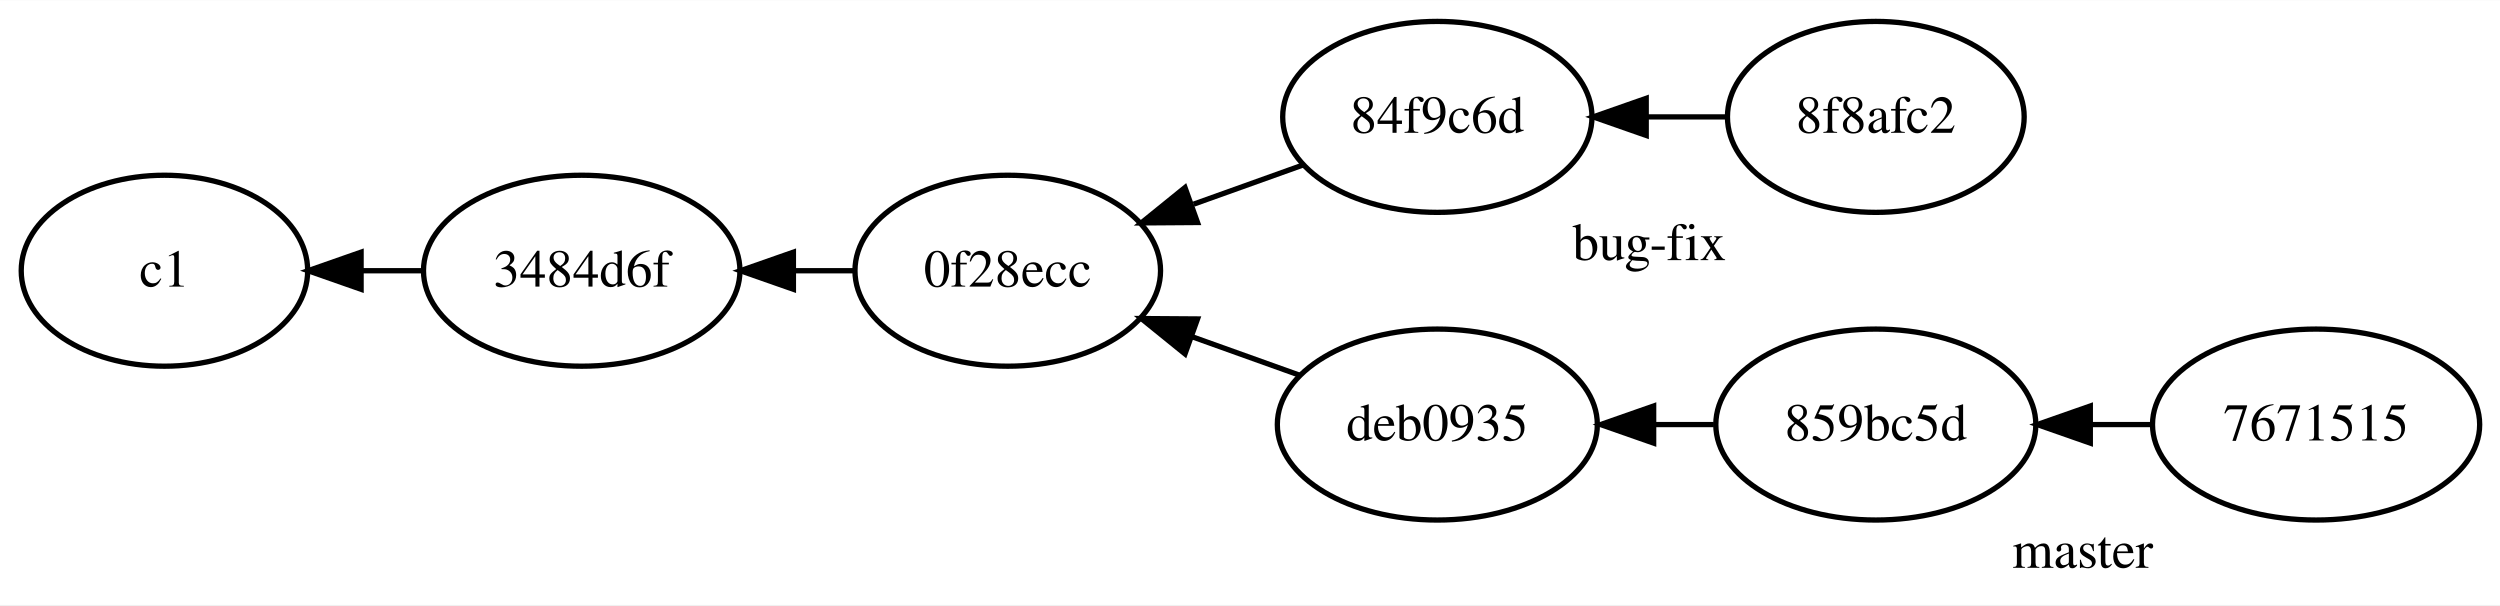
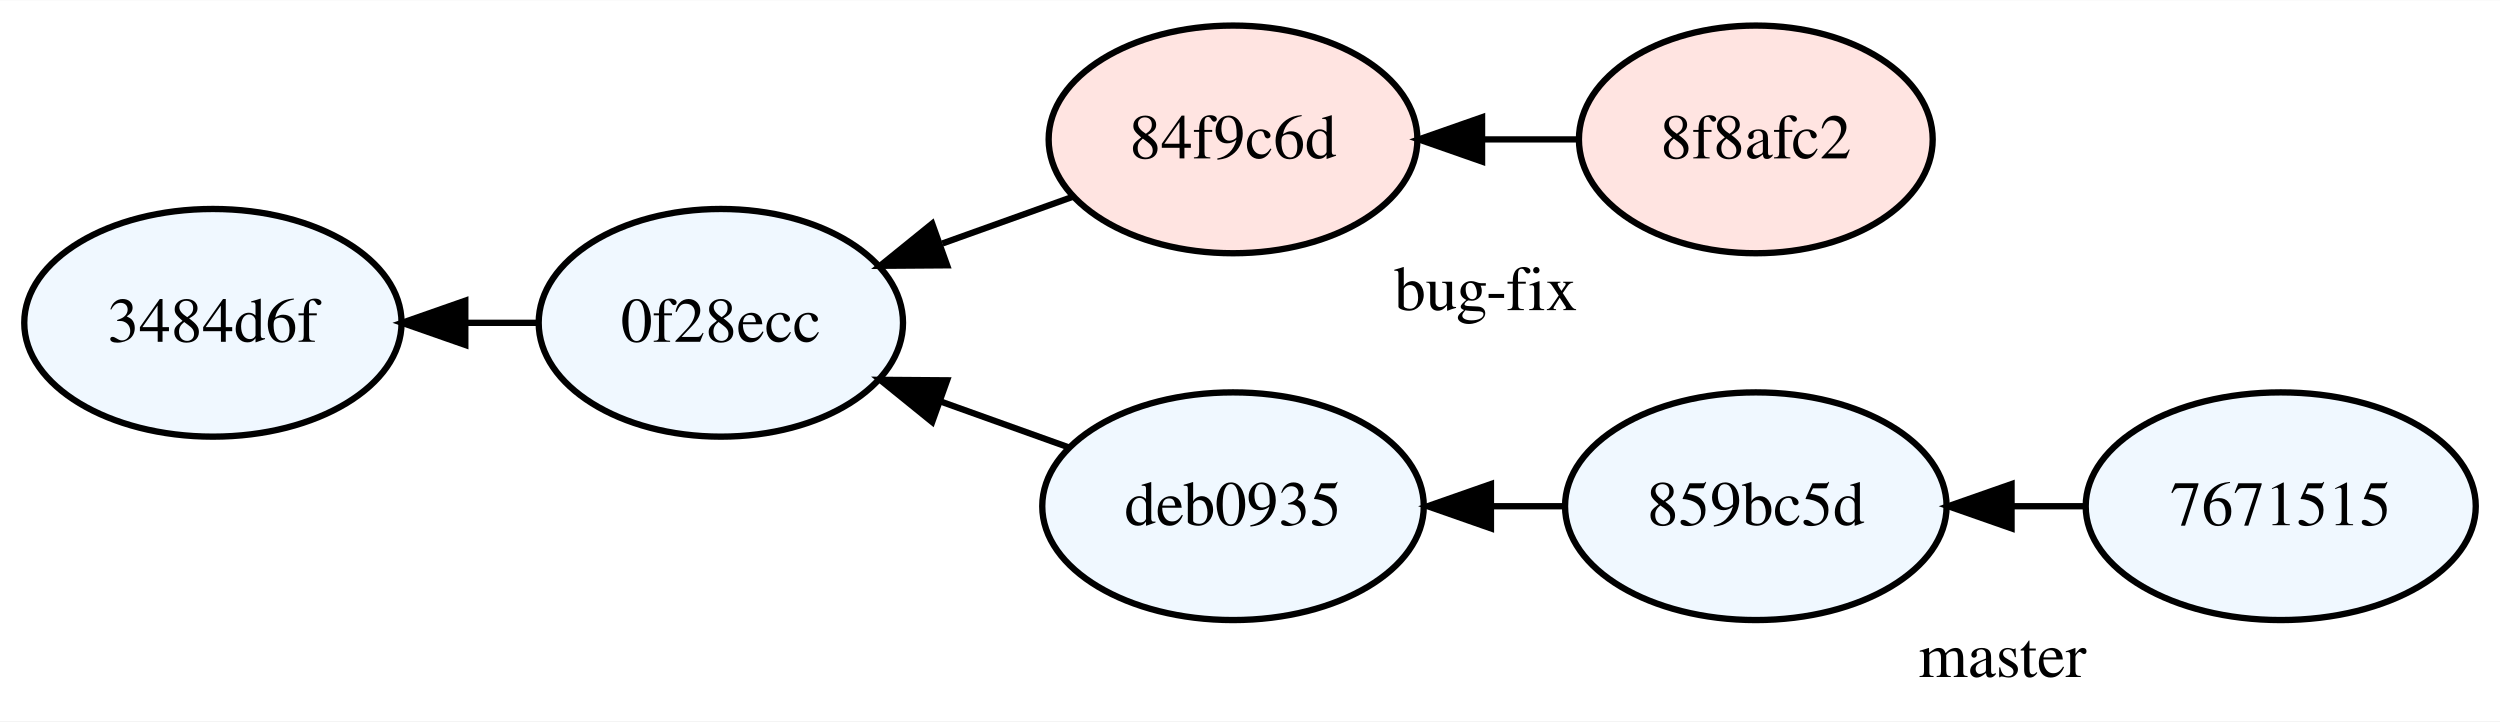
- <svg xmlns="http://www.w3.org/2000/svg" width="471pt" height="114pt" viewBox="0.00 0.00 471.29 114.00">
+ <svg xmlns="http://www.w3.org/2000/svg" width="395pt" height="114pt" viewBox="0.00 0.00 395.29 114.00">
  <g id="graph0" class="graph" transform="scale(1 1) rotate(0) translate(4 110)">
-     <polygon fill="#ffffff" stroke="transparent" points="-4,4 -4,-110 467.289,-110 467.289,4 -4,4" />
+     <polygon fill="#ffffff" stroke="transparent" points="-4,4 -4,-110 391.289,-110 391.289,4 -4,4" />
    <g id="node1" class="node">
-       <ellipse fill="none" stroke="#000000" cx="105.663" cy="-59" rx="29.828" ry="18" />
-       <text text-anchor="middle" x="105.663" y="-56" font-family="Times,serif" font-size="10.00" fill="#000000">3484d6f</text>
+       <ellipse fill="#f0f8ff" stroke="#000000" cx="29.663" cy="-59" rx="29.828" ry="18" />
+       <text text-anchor="middle" x="29.663" y="-56" font-family="Times,serif" font-size="10.00" fill="#000000">3484d6f</text>
    </g>
    <g id="node2" class="node">
-       <ellipse fill="none" stroke="#000000" cx="185.978" cy="-59" rx="28.803" ry="18" />
-       <text text-anchor="middle" x="185.978" y="-56" font-family="Times,serif" font-size="10.00" fill="#000000">0f28ecc</text>
+       <ellipse fill="#f0f8ff" stroke="#000000" cx="109.978" cy="-59" rx="28.803" ry="18" />
+       <text text-anchor="middle" x="109.978" y="-56" font-family="Times,serif" font-size="10.00" fill="#000000">0f28ecc</text>
+     </g>
+     <g id="edge1" class="edge">
+       <path fill="none" stroke="#000000" d="M69.679,-59C73.536,-59 77.395,-59 81.114,-59" />
+       <polygon fill="#000000" stroke="#000000" points="69.57,-55.5 59.57,-59 69.57,-62.5 69.57,-55.5" />
+     </g>
+     <g id="node3" class="node">
+       <ellipse fill="#ffe4e1" stroke="#000000" cx="190.96" cy="-88" rx="29.153" ry="18" />
+       <text text-anchor="middle" x="190.96" y="-85" font-family="Times,serif" font-size="10.00" fill="#000000">84f9c6d</text>
    </g>
    <g id="edge2" class="edge">
-       <path fill="none" stroke="#000000" d="M145.679,-59C149.536,-59 153.395,-59 157.114,-59" />
-       <polygon fill="#000000" stroke="#000000" points="145.57,-55.5 135.57,-59 145.57,-62.5 145.57,-55.5" />
+       <path fill="none" stroke="#000000" d="M145.009,-71.545C151.903,-74.013 159.012,-76.559 165.518,-78.889" />
+       <polygon fill="#000000" stroke="#000000" points="145.752,-68.093 135.157,-68.017 143.392,-74.683 145.752,-68.093" />
    </g>
-     <g id="node3" class="node">
-       <ellipse fill="none" stroke="#000000" cx="266.96" cy="-88" rx="29.153" ry="18" />
-       <text text-anchor="middle" x="266.96" y="-85" font-family="Times,serif" font-size="10.00" fill="#000000">84f9c6d</text>
+     <g id="node5" class="node">
+       <ellipse fill="#f0f8ff" stroke="#000000" cx="190.96" cy="-30" rx="30.163" ry="18" />
+       <text text-anchor="middle" x="190.96" y="-27" font-family="Times,serif" font-size="10.00" fill="#000000">deb0935</text>
+     </g>
+     <g id="edge4" class="edge">
+       <path fill="none" stroke="#000000" d="M144.815,-46.525C151.572,-44.105 158.544,-41.608 164.958,-39.312" />
+       <polygon fill="#000000" stroke="#000000" points="143.392,-43.317 135.157,-49.983 145.752,-49.907 143.392,-43.317" />
+     </g>
+     <g id="node4" class="node">
+       <ellipse fill="#ffe4e1" stroke="#000000" cx="273.622" cy="-88" rx="27.968" ry="18" />
+       <text text-anchor="middle" x="273.622" y="-85" font-family="Times,serif" font-size="10.00" fill="#000000">8f8afc2</text>
+       <text text-anchor="middle" x="230.92" y="-61" font-family="Times,serif" font-size="10.00" fill="#000000">bug-fix</text>
    </g>
    <g id="edge3" class="edge">
-       <path fill="none" stroke="#000000" d="M221.009,-71.545C227.903,-74.013 235.012,-76.559 241.518,-78.889" />
-       <polygon fill="#000000" stroke="#000000" points="221.752,-68.093 211.157,-68.017 219.392,-74.683 221.752,-68.093" />
+       <path fill="none" stroke="#000000" d="M230.532,-88C235.569,-88 240.642,-88 245.449,-88" />
+       <polygon fill="#000000" stroke="#000000" points="230.337,-84.5 220.337,-88 230.337,-91.5 230.337,-84.5" />
    </g>
-     <g id="node5" class="node">
-       <ellipse fill="none" stroke="#000000" cx="266.96" cy="-30" rx="30.163" ry="18" />
-       <text text-anchor="middle" x="266.96" y="-27" font-family="Times,serif" font-size="10.00" fill="#000000">deb0935</text>
+     <g id="node6" class="node">
+       <ellipse fill="#f0f8ff" stroke="#000000" cx="273.622" cy="-30" rx="30.163" ry="18" />
+       <text text-anchor="middle" x="273.622" y="-27" font-family="Times,serif" font-size="10.00" fill="#000000">859bc5d</text>
    </g>
    <g id="edge5" class="edge">
-       <path fill="none" stroke="#000000" d="M220.815,-46.525C227.572,-44.105 234.544,-41.608 240.958,-39.312" />
-       <polygon fill="#000000" stroke="#000000" points="219.392,-43.317 211.157,-49.983 221.752,-49.907 219.392,-43.317" />
+       <path fill="none" stroke="#000000" d="M231.746,-30C235.565,-30 239.39,-30 243.091,-30" />
+       <polygon fill="#000000" stroke="#000000" points="231.741,-26.5 221.74,-30 231.74,-33.5 231.741,-26.5" />
    </g>
-     <g id="node4" class="node">
-       <ellipse fill="none" stroke="#000000" cx="349.622" cy="-88" rx="27.968" ry="18" />
-       <text text-anchor="middle" x="349.622" y="-85" font-family="Times,serif" font-size="10.00" fill="#000000">8f8afc2</text>
-       <text text-anchor="middle" x="306.92" y="-61" font-family="Times,serif" font-size="10.00" fill="#000000">bug-fix</text>
-     </g>
-     <g id="edge4" class="edge">
-       <path fill="none" stroke="#000000" d="M306.532,-88C311.569,-88 316.642,-88 321.449,-88" />
-       <polygon fill="#000000" stroke="#000000" points="306.337,-84.5 296.337,-88 306.337,-91.5 306.337,-84.5" />
-     </g>
-     <g id="node6" class="node">
-       <ellipse fill="none" stroke="#000000" cx="349.622" cy="-30" rx="30.163" ry="18" />
-       <text text-anchor="middle" x="349.622" y="-27" font-family="Times,serif" font-size="10.00" fill="#000000">859bc5d</text>
+     <g id="node7" class="node">
+       <ellipse fill="#f0f8ff" stroke="#000000" cx="356.621" cy="-30" rx="30.837" ry="18" />
+       <text text-anchor="middle" x="356.621" y="-27" font-family="Times,serif" font-size="10.00" fill="#000000">7671515</text>
+       <text text-anchor="middle" x="312.626" y="-3" font-family="Times,serif" font-size="10.00" fill="#000000">master</text>
    </g>
    <g id="edge6" class="edge">
-       <path fill="none" stroke="#000000" d="M307.746,-30C311.565,-30 315.39,-30 319.091,-30" />
-       <polygon fill="#000000" stroke="#000000" points="307.741,-26.5 297.74,-30 307.74,-33.5 307.741,-26.5" />
-     </g>
-     <g id="node7" class="node">
-       <ellipse fill="none" stroke="#000000" cx="432.621" cy="-30" rx="30.837" ry="18" />
-       <text text-anchor="middle" x="432.621" y="-27" font-family="Times,serif" font-size="10.00" fill="#000000">7671515</text>
-       <text text-anchor="middle" x="388.626" y="-3" font-family="Times,serif" font-size="10.00" fill="#000000">master</text>
-     </g>
-     <g id="edge7" class="edge">
-       <path fill="none" stroke="#000000" d="M390.29,-30C394.201,-30 398.121,-30 401.913,-30" />
-       <polygon fill="#000000" stroke="#000000" points="390.057,-26.5 380.057,-30 390.057,-33.5 390.057,-26.5" />
-     </g>
-     <g id="node8" class="node">
-       <ellipse fill="none" stroke="#000000" cx="27" cy="-59" rx="27" ry="18" />
-       <text text-anchor="middle" x="27" y="-56" font-family="Times,serif" font-size="10.00" fill="#000000">c1</text>
-     </g>
-     <g id="edge1" class="edge">
-       <path fill="none" stroke="#000000" d="M64.222,-59C68.121,-59 72.048,-59 75.849,-59" />
-       <polygon fill="#000000" stroke="#000000" points="64.072,-55.5 54.072,-59 64.071,-62.5 64.072,-55.5" />
+       <path fill="none" stroke="#000000" d="M314.29,-30C318.201,-30 322.121,-30 325.913,-30" />
+       <polygon fill="#000000" stroke="#000000" points="314.057,-26.5 304.057,-30 314.057,-33.5 314.057,-26.5" />
    </g>
  </g>
</svg>
